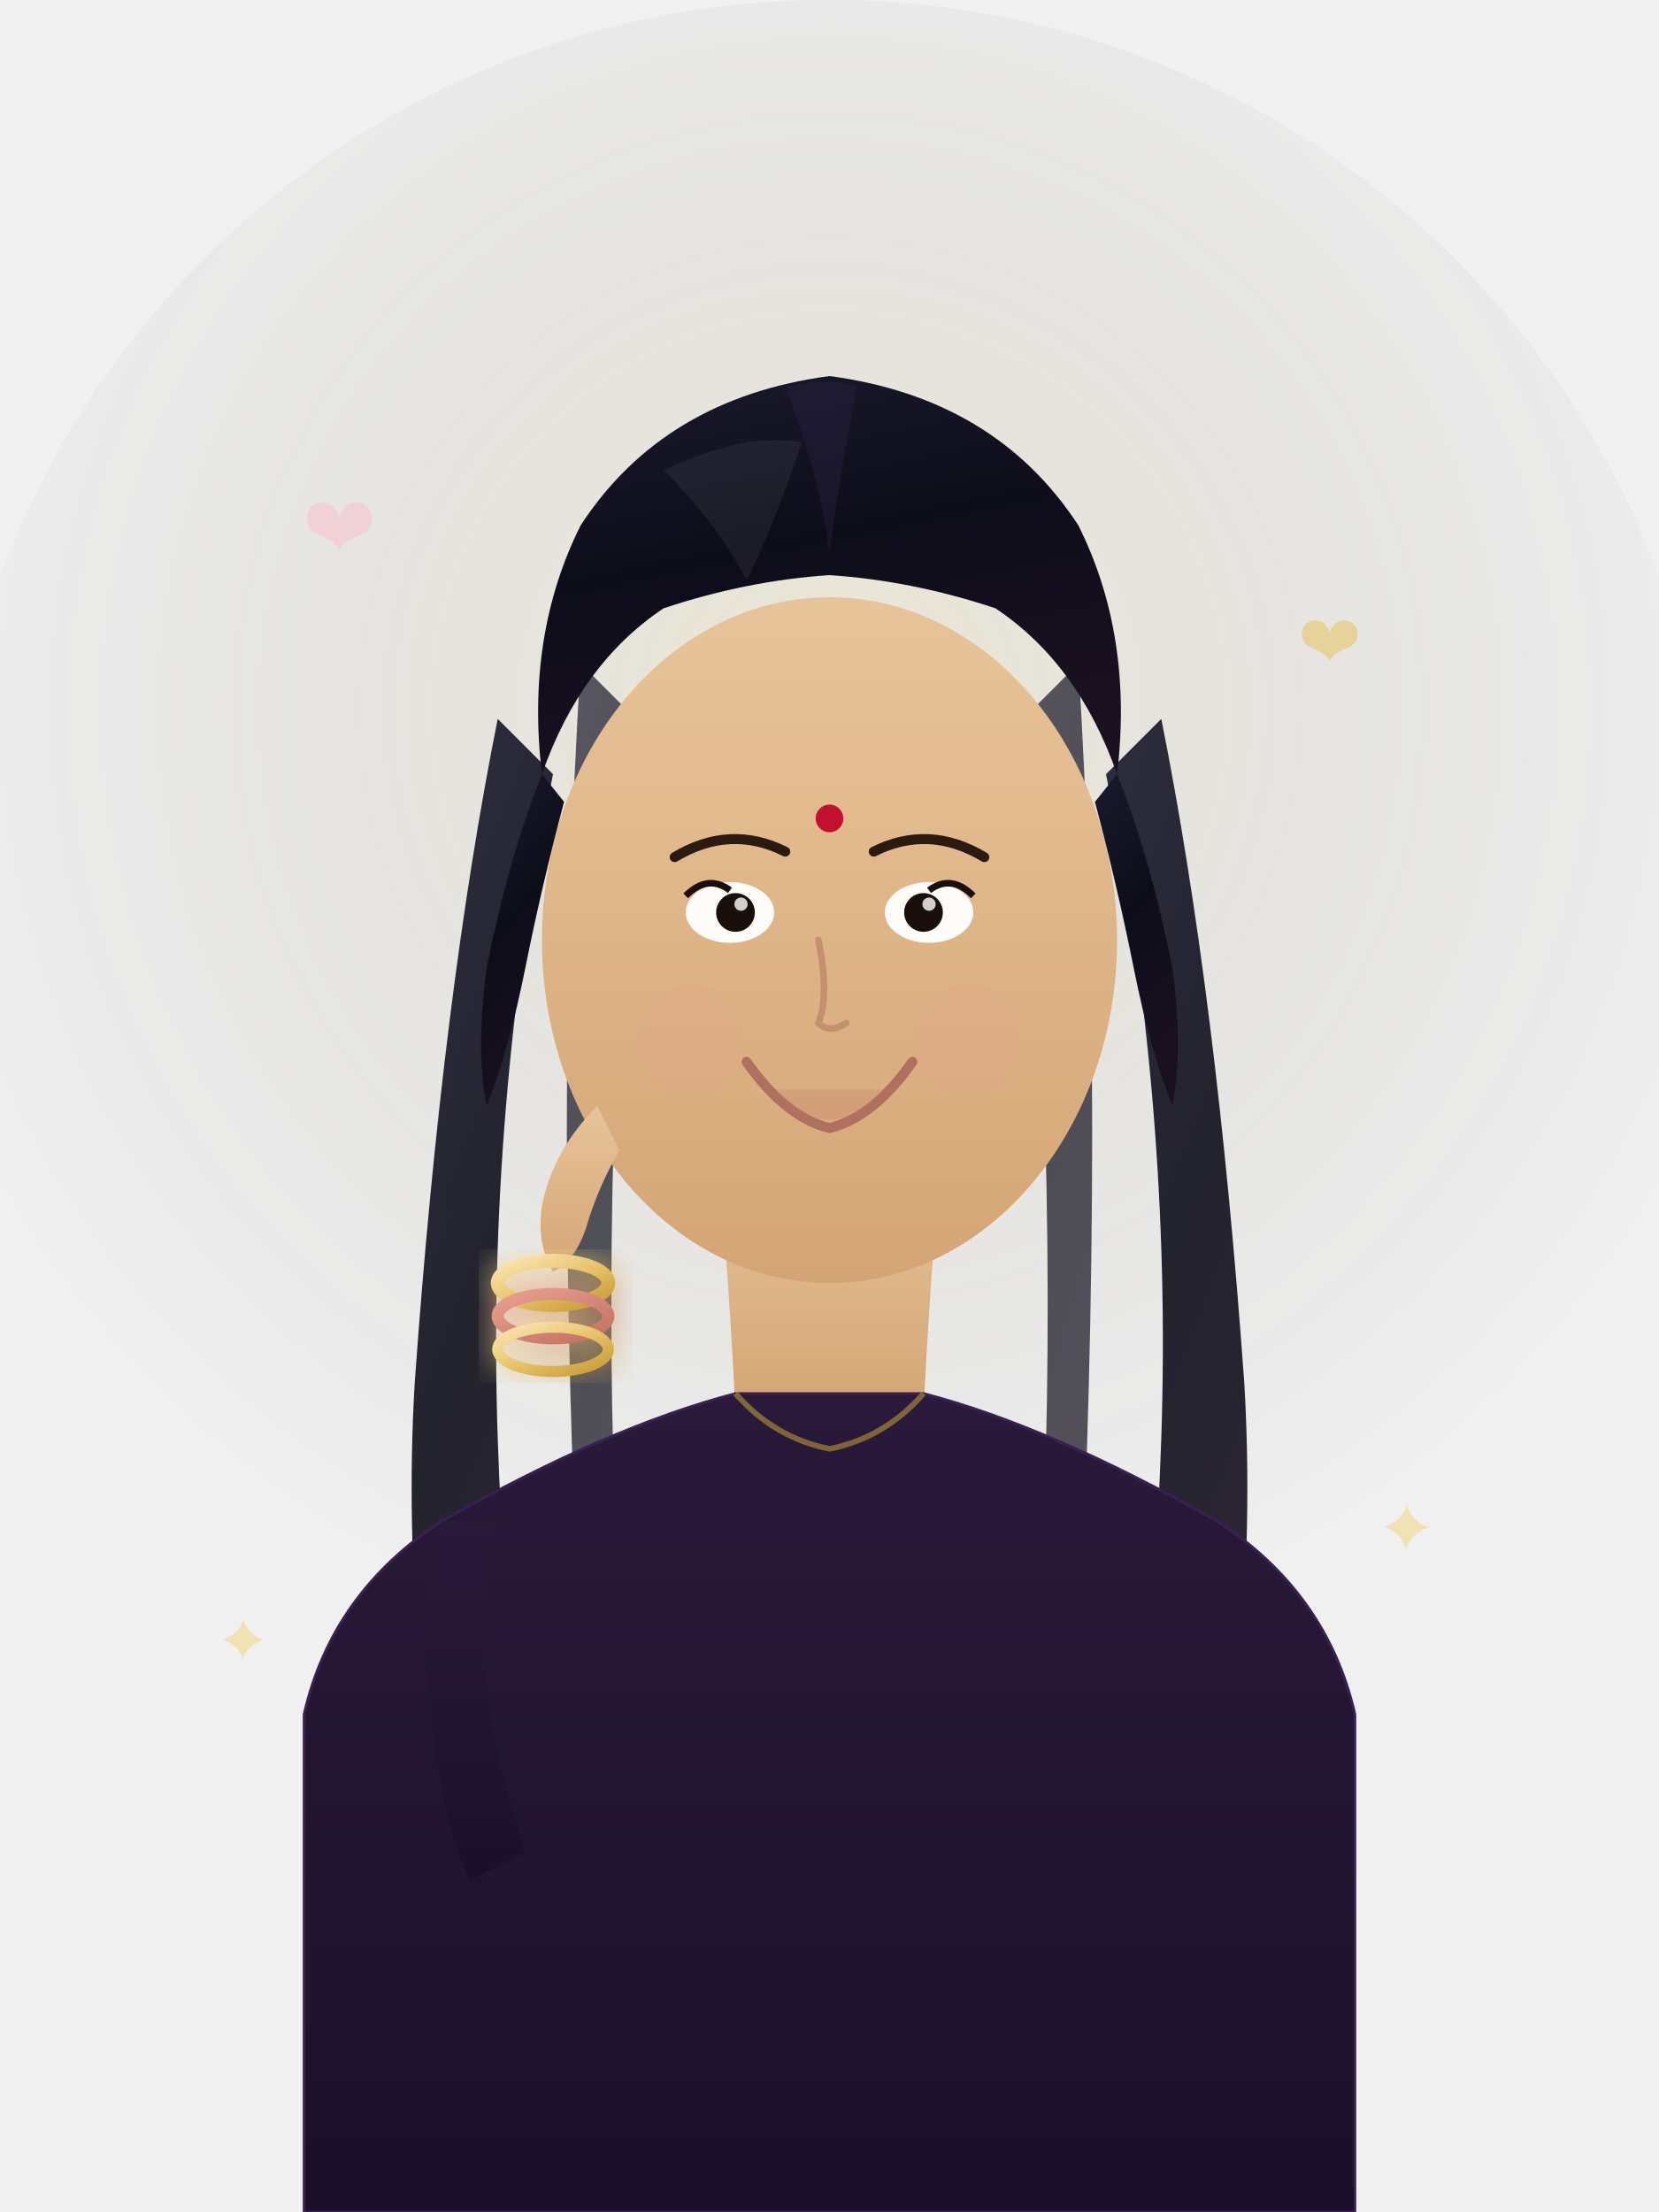
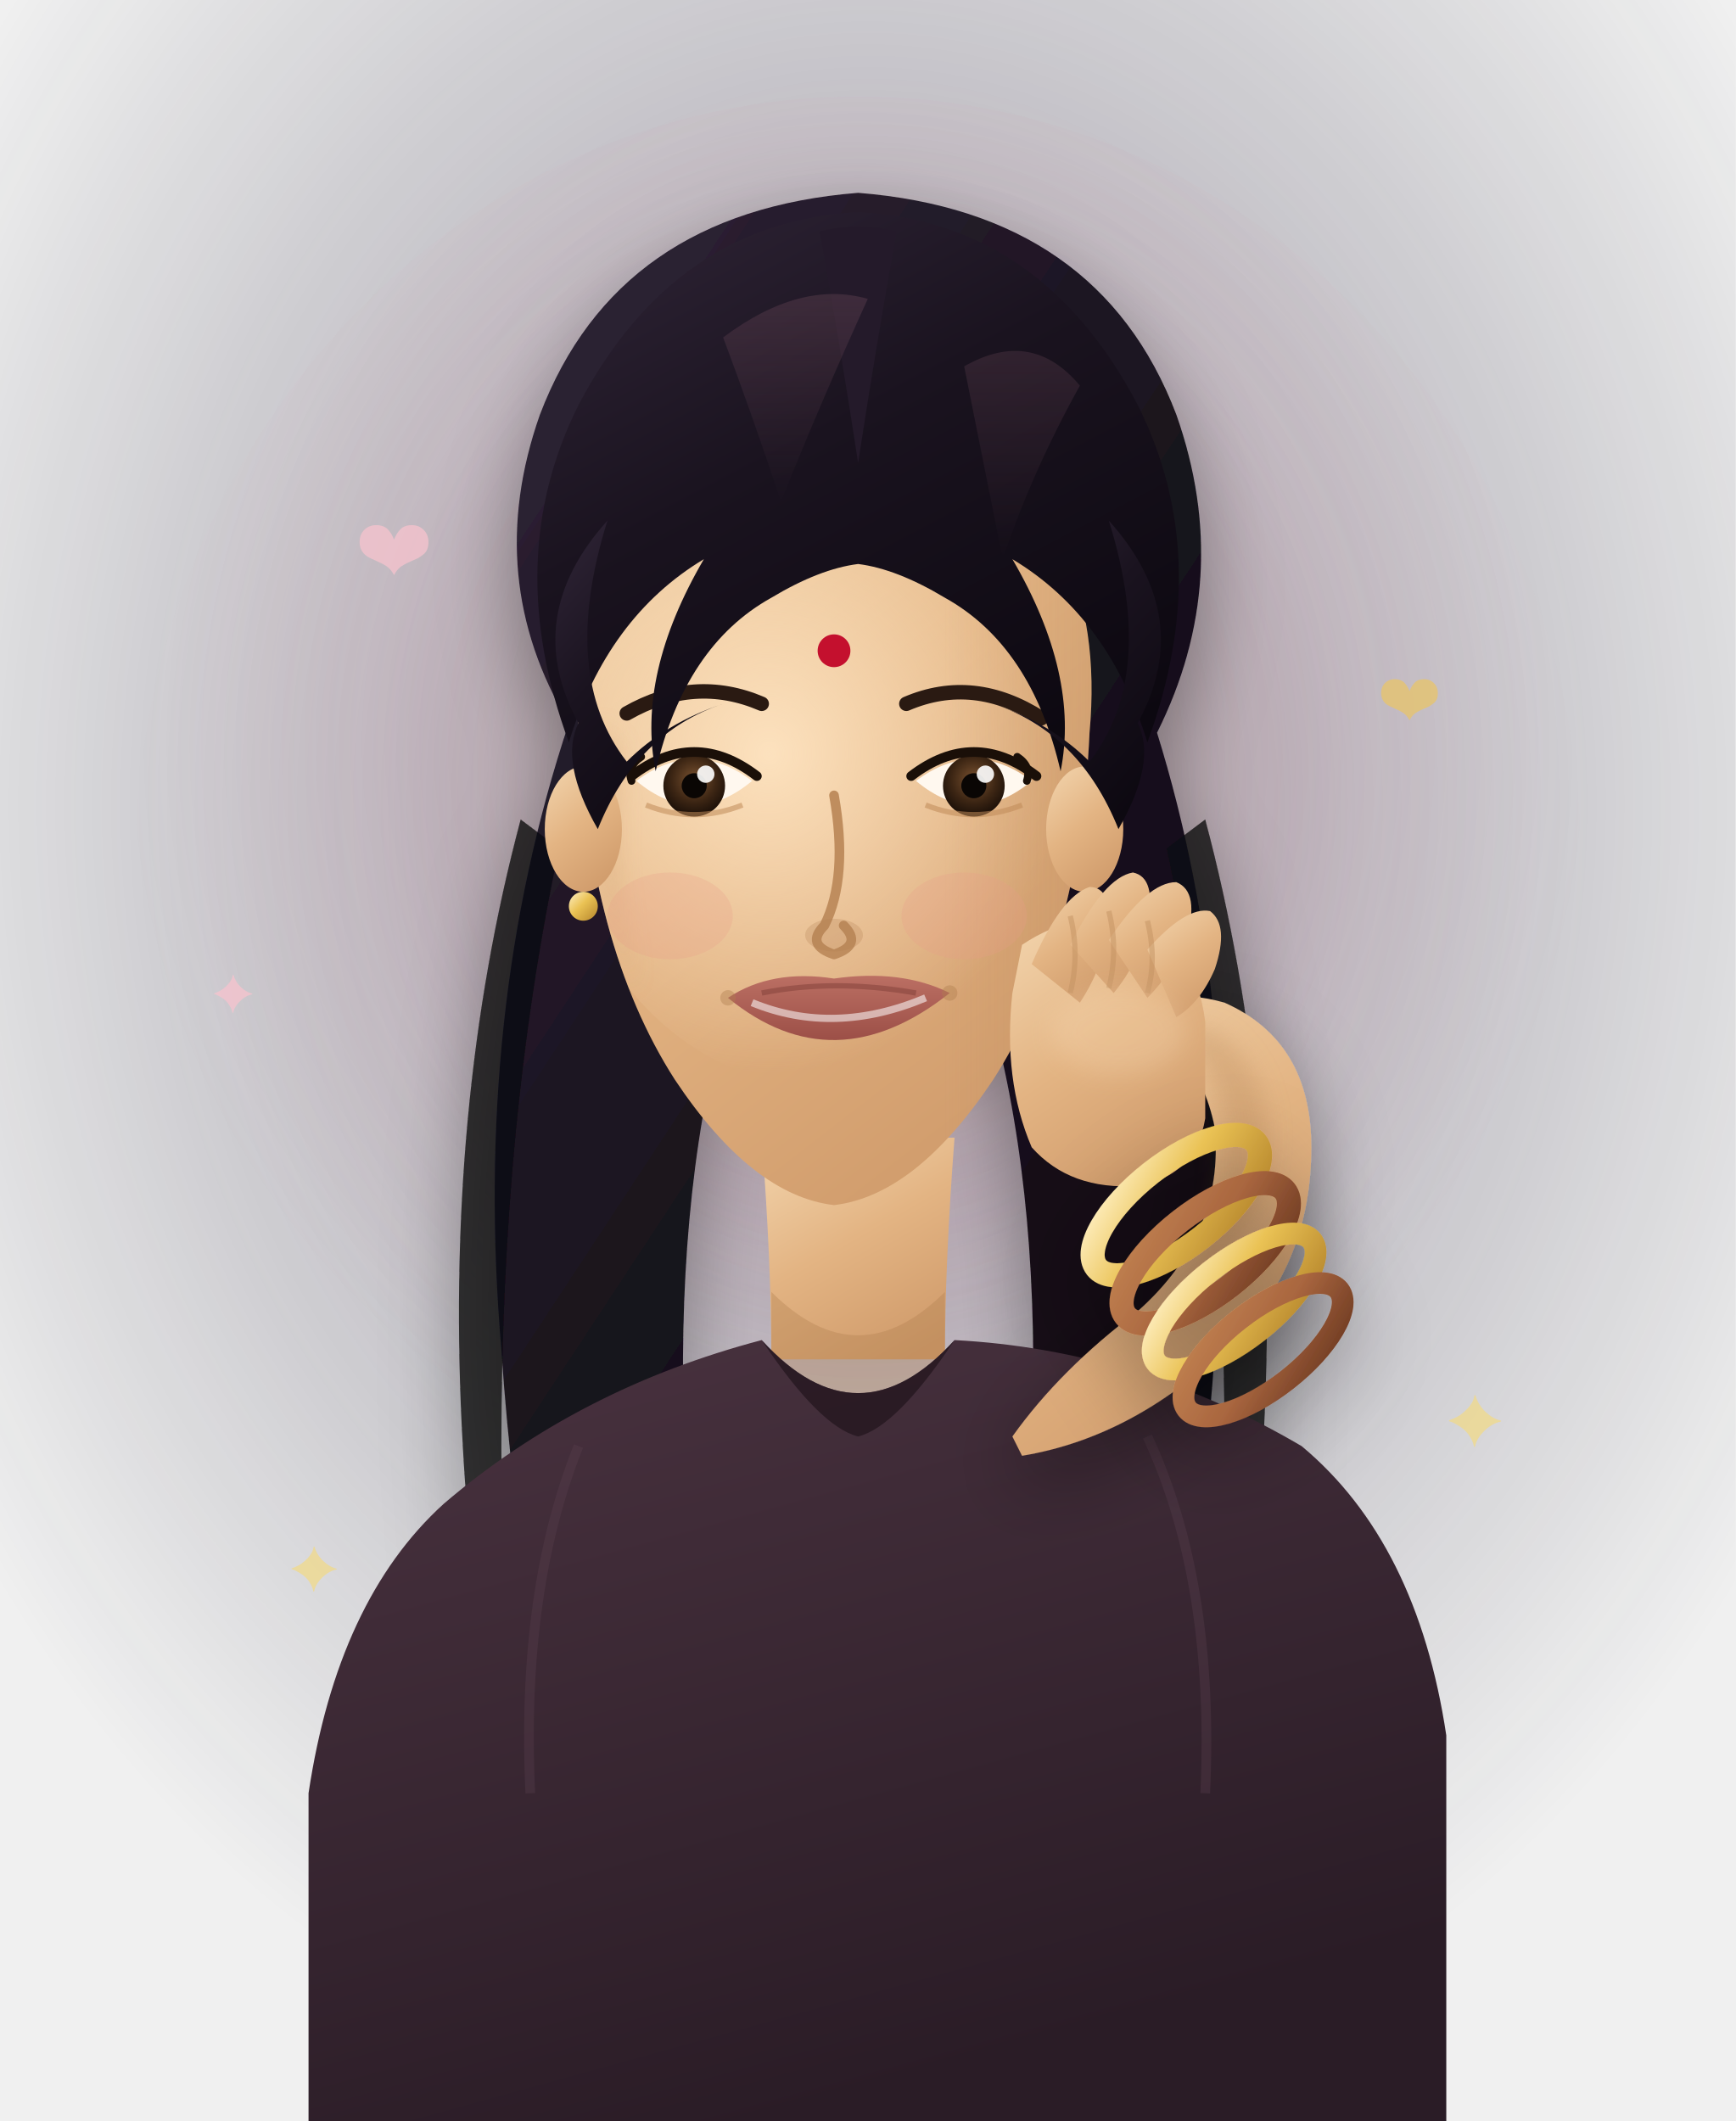
- <svg xmlns="http://www.w3.org/2000/svg" viewBox="0 0 300 400" width="300" height="400">
+ <svg xmlns="http://www.w3.org/2000/svg" viewBox="0 0 360 440" width="360" height="440">
  <defs>
-     <radialGradient id="bgGlow" cx="50%" cy="40%" r="55%">
-       <stop offset="0%" stop-color="#d4af37" stop-opacity=".15" />
+     <radialGradient id="backdrop" cx="50%" cy="38%" r="62%">
+       <stop offset="0%" stop-color="#5a3a52" stop-opacity=".55" />
+       <stop offset="45%" stop-color="#2a1d3a" stop-opacity=".25" />
      <stop offset="100%" stop-color="#0a0e22" stop-opacity="0" />
    </radialGradient>
-     <linearGradient id="skinGrad" x1="0" y1="0" x2="0" y2="1">
-       <stop offset="0%" stop-color="#e8c49a" />
-       <stop offset="100%" stop-color="#d4a574" />
+     <radialGradient id="haloGlow" cx="50%" cy="42%" r="50%">
+       <stop offset="0%" stop-color="#f0d98a" stop-opacity=".22" />
+       <stop offset="60%" stop-color="#d98695" stop-opacity=".10" />
+       <stop offset="100%" stop-color="#d98695" stop-opacity="0" />
+     </radialGradient>
+     <linearGradient id="skin" x1="0.25" y1="0" x2="0.75" y2="1">
+       <stop offset="0%" stop-color="#f0cfa6" />
+       <stop offset="45%" stop-color="#e3b483" />
+       <stop offset="100%" stop-color="#cf9a6a" />
    </linearGradient>
-     <linearGradient id="hairGrad" x1="0" y1="0" x2=".3" y2="1">
-       <stop offset="0%" stop-color="#1a1a2e" />
-       <stop offset="50%" stop-color="#0d0d1a" />
-       <stop offset="100%" stop-color="#1a1020" />
+     <radialGradient id="cheekLight" cx="38%" cy="42%" r="55%">
+       <stop offset="0%" stop-color="#ffe6c4" stop-opacity=".9" />
+       <stop offset="100%" stop-color="#ffe6c4" stop-opacity="0" />
+     </radialGradient>
+     <linearGradient id="skinShade" x1="0" y1="0" x2="1" y2="0">
+       <stop offset="0%" stop-color="#b07d4e" stop-opacity="0" />
+       <stop offset="100%" stop-color="#a06d44" stop-opacity=".55" />
    </linearGradient>
-     <linearGradient id="dressGrad" x1="0" y1="0" x2="0" y2="1">
-       <stop offset="0%" stop-color="#2a1a3a" />
-       <stop offset="100%" stop-color="#1a0f28" />
+     <linearGradient id="hair" x1="0.2" y1="0" x2="0.8" y2="1">
+       <stop offset="0%" stop-color="#2c2233" />
+       <stop offset="40%" stop-color="#1a131f" />
+       <stop offset="100%" stop-color="#0c0810" />
    </linearGradient>
-     <linearGradient id="bangleGold" x1="0" y1="0" x2="1" y2="1">
-       <stop offset="0%" stop-color="#fbe6b4" />
-       <stop offset="50%" stop-color="#e8c46a" />
-       <stop offset="100%" stop-color="#c79a36" />
+     <linearGradient id="hairSheen" x1="0" y1="0" x2="0" y2="1">
+       <stop offset="0%" stop-color="#6e4a5a" stop-opacity=".7" />
+       <stop offset="100%" stop-color="#6e4a5a" stop-opacity="0" />
    </linearGradient>
-     <linearGradient id="bangleRose" x1="0" y1="0" x2="1" y2="1">
-       <stop offset="0%" stop-color="#e8a090" />
-       <stop offset="100%" stop-color="#c47060" />
+     <linearGradient id="lips" x1="0" y1="0" x2="0" y2="1">
+       <stop offset="0%" stop-color="#bb6f63" />
+       <stop offset="100%" stop-color="#9c4f47" />
    </linearGradient>
-     <filter id="softGlow">
-       <feGaussianBlur stdDeviation="3" result="blur" />
-       <feMerge>
-         <feMergeNode in="blur" />
-         <feMergeNode in="SourceGraphic" />
-       </feMerge>
+     <radialGradient id="iris" cx="50%" cy="40%" r="60%">
+       <stop offset="0%" stop-color="#7a5230" />
+       <stop offset="60%" stop-color="#3d2614" />
+       <stop offset="100%" stop-color="#1a0f08" />
+     </radialGradient>
+     <linearGradient id="top" x1="0" y1="0" x2="0.4" y2="1">
+       <stop offset="0%" stop-color="#4a3340" />
+       <stop offset="100%" stop-color="#2a1c26" />
+     </linearGradient>
+     <linearGradient id="gold" x1="0" y1="0" x2="1" y2="1">
+       <stop offset="0%" stop-color="#fff0c4" />
+       <stop offset="45%" stop-color="#eac254" />
+       <stop offset="100%" stop-color="#b6862c" />
+     </linearGradient>
+     <linearGradient id="wood" x1="0" y1="0" x2="1" y2="1">
+       <stop offset="0%" stop-color="#c08050" />
+       <stop offset="50%" stop-color="#a9663f" />
+       <stop offset="100%" stop-color="#6e3a22" />
+     </linearGradient>
+     <filter id="soft" x="-40%" y="-40%" width="180%" height="180%">
+       <feGaussianBlur stdDeviation="2.4" />
    </filter>
-     <filter id="warmGlow">
-       <feGaussianBlur stdDeviation="6" />
+     <filter id="dropSoft" x="-50%" y="-50%" width="200%" height="200%">
+       <feDropShadow dx="0" dy="6" stdDeviation="8" flood-color="#000" flood-opacity=".35" />
    </filter>
+     <clipPath id="faceClip">
+       <path d="M120,150 Q116,108 150,90 Q172,80 196,90 Q230,108 226,152 Q224,196 206,224 Q190,248 173,250 Q156,248 140,224 Q122,196 120,150Z" />
+     </clipPath>
  </defs>
-   <circle cx="150" cy="160" r="160" fill="url(#bgGlow)" />
-   <g class="hair-back">
-     <path d="M90,130 Q80,180 75,250 Q72,300 85,360 Q90,380 100,390 L105,380 Q92,320 90,260 Q88,200 100,140Z" fill="url(#hairGrad)" opacity=".9">
-       <animate attributeName="d" dur="4s" repeatCount="indefinite" values="         M90,130 Q80,180 75,250 Q72,300 85,360 Q90,380 100,390 L105,380 Q92,320 90,260 Q88,200 100,140Z;         M90,130 Q78,185 73,255 Q70,305 82,365 Q88,385 98,392 L103,382 Q90,325 88,265 Q86,205 100,140Z;         M90,130 Q80,180 75,250 Q72,300 85,360 Q90,380 100,390 L105,380 Q92,320 90,260 Q88,200 100,140Z       " />
+   <rect width="360" height="440" fill="url(#backdrop)" />
+   <ellipse cx="178" cy="180" rx="150" ry="160" fill="url(#haloGlow)" />
+   <g filter="url(#dropSoft)">
+     <path d="M118,150 Q100,120 112,86 Q128,44 178,40 Q228,44 244,86 Q256,120 240,152              Q258,210 252,280 Q248,340 232,392 Q224,414 212,424 L196,410              Q210,360 214,300 Q216,250 206,212 L150,212 Q140,250 142,300              Q146,360 160,410 L144,424 Q132,414 124,392 Q108,340 104,280              Q98,210 118,150Z" fill="url(#hair)" />
+     <path d="M108,170 Q92,230 96,300 Q99,356 116,402 Q104,360 104,300 Q104,232 116,176Z" fill="#0c0810" opacity=".8">
+       <animate attributeName="d" dur="6s" repeatCount="indefinite" values="         M108,170 Q92,230 96,300 Q99,356 116,402 Q104,360 104,300 Q104,232 116,176Z;         M108,170 Q88,232 92,304 Q95,360 112,406 Q100,362 100,302 Q100,234 116,176Z;         M108,170 Q92,230 96,300 Q99,356 116,402 Q104,360 104,300 Q104,232 116,176Z" />
    </path>
-     <path d="M210,130 Q220,180 225,250 Q228,300 215,360 Q210,380 200,390 L195,380 Q208,320 210,260 Q212,200 200,140Z" fill="url(#hairGrad)" opacity=".9">
-       <animate attributeName="d" dur="4.5s" repeatCount="indefinite" values="         M210,130 Q220,180 225,250 Q228,300 215,360 Q210,380 200,390 L195,380 Q208,320 210,260 Q212,200 200,140Z;         M210,130 Q222,185 227,255 Q230,305 218,365 Q212,385 202,392 L197,382 Q210,325 212,265 Q214,205 200,140Z;         M210,130 Q220,180 225,250 Q228,300 215,360 Q210,380 200,390 L195,380 Q208,320 210,260 Q212,200 200,140Z       " />
+     <path d="M250,170 Q266,230 262,300 Q259,356 242,402 Q254,360 254,300 Q254,232 242,176Z" fill="#0c0810" opacity=".8">
+       <animate attributeName="d" dur="6.6s" repeatCount="indefinite" values="         M250,170 Q266,230 262,300 Q259,356 242,402 Q254,360 254,300 Q254,232 242,176Z;         M250,170 Q270,232 266,304 Q263,360 246,406 Q258,362 258,302 Q258,234 242,176Z;         M250,170 Q266,230 262,300 Q259,356 242,402 Q254,360 254,300 Q254,232 242,176Z" />
    </path>
-     <path d="M105,120 Q100,200 105,300 Q108,350 115,385 L125,380 Q115,340 112,290 Q108,220 115,130Z" fill="url(#hairGrad)" opacity=".7" />
-     <path d="M195,120 Q200,200 195,300 Q192,350 185,385 L175,380 Q185,340 188,290 Q192,220 185,130Z" fill="url(#hairGrad)" opacity=".7" />
  </g>
-   <path d="M130,210 Q132,235 133,255 L167,255 Q168,235 170,210" fill="url(#skinGrad)" />
-   <path d="M133,252 Q110,258 80,275 Q60,288 55,310 L55,400 L245,400 L245,310 Q240,288 220,275 Q190,258 167,252Z" fill="url(#dressGrad)" stroke="#3a2050" stroke-width=".5" />
-   <path d="M133,252 Q140,260 150,262 Q160,260 167,252" fill="none" stroke="#d4af37" stroke-width="1" opacity=".5" />
-   <ellipse cx="150" cy="170" rx="52" ry="62" fill="url(#skinGrad)" />
-   <g class="eyes">
-     <ellipse cx="132" cy="165" rx="8" ry="5.5" fill="#fff" opacity=".95" />
-     <circle cx="133" cy="165" r="3.5" fill="#1a0f0a" />
-     <circle cx="134" cy="163.5" r="1.2" fill="#fff" opacity=".8" />
-     <ellipse cx="168" cy="165" rx="8" ry="5.5" fill="#fff" opacity=".95" />
-     <circle cx="167" cy="165" r="3.5" fill="#1a0f0a" />
-     <circle cx="168" cy="163.5" r="1.2" fill="#fff" opacity=".8" />
-     <path d="M124,162 Q128,158 132,161" fill="none" stroke="#1a0f0a" stroke-width="1.2" />
-     <path d="M168,161 Q172,158 176,162" fill="none" stroke="#1a0f0a" stroke-width="1.2" />
-     <path d="M122,155 Q132,149 142,154" fill="none" stroke="#2a1a10" stroke-width="1.8" stroke-linecap="round" />
-     <path d="M158,154 Q168,149 178,155" fill="none" stroke="#2a1a10" stroke-width="1.8" stroke-linecap="round" />
-     <animate attributeName="opacity" dur="4s" repeatCount="indefinite" values="1;1;1;0;1;1;1;1;1;1" keyTimes="0;0.43;0.45;0.47;0.49;0.5;0.93;0.95;0.97;1" />
-   </g>
-   <path d="M148,170 Q150,180 148,185 Q150,187 153,185" fill="none" stroke="#c49070" stroke-width="1.2" stroke-linecap="round" />
-   <path d="M135,192 Q142,202 150,204 Q158,202 165,192" fill="none" stroke="#b07060" stroke-width="1.8" stroke-linecap="round">
-     <animate attributeName="d" dur="6s" repeatCount="indefinite" values="       M135,192 Q142,202 150,204 Q158,202 165,192;       M136,193 Q143,204 150,206 Q157,204 164,193;       M135,192 Q142,202 150,204 Q158,202 165,192     " />
-   </path>
-   <path d="M140,197 Q150,208 160,197" fill="#c48070" opacity=".3" />
-   <circle cx="125" cy="188" r="10" fill="#e8a090" opacity=".2">
-     <animate attributeName="opacity" dur="3s" repeatCount="indefinite" values=".15;.25;.15" />
-   </circle>
-   <circle cx="175" cy="188" r="10" fill="#e8a090" opacity=".2">
-     <animate attributeName="opacity" dur="3s" repeatCount="indefinite" values=".15;.25;.15" />
-   </circle>
-   <circle cx="150" cy="148" r="2.5" fill="#c41030">
-     <animate attributeName="r" dur="3s" repeatCount="indefinite" values="2.5;2.8;2.5" />
-   </circle>
-   <g class="hair-front">
-     <path d="M98,140 Q95,115 105,95 Q120,72 150,68 Q180,72 195,95 Q205,115 202,140 Q195,120 180,110 Q165,105 150,104 Q135,105 120,110 Q105,120 98,140Z" fill="url(#hairGrad)" />
-     <path d="M98,140 Q92,155 88,175 Q86,190 88,200 Q92,190 95,175 Q98,160 102,145Z" fill="url(#hairGrad)">
-       <animate attributeName="d" dur="5s" repeatCount="indefinite" values="         M98,140 Q92,155 88,175 Q86,190 88,200 Q92,190 95,175 Q98,160 102,145Z;         M98,140 Q90,157 86,178 Q84,193 86,203 Q90,193 93,178 Q96,163 102,145Z;         M98,140 Q92,155 88,175 Q86,190 88,200 Q92,190 95,175 Q98,160 102,145Z       " />
+   <path d="M158,236 Q160,262 160,282 L196,282 Q196,262 198,236Z" fill="url(#skin)" />
+   <path d="M160,268 Q178,286 196,268 L196,284 Q178,298 160,284Z" fill="#b07d4e" opacity=".35" />
+   <path d="M158,278 Q120,288 92,312 Q70,332 64,372 L64,440 L300,440 L300,360            Q294,320 270,300 Q236,280 198,278 Q178,300 158,278Z" fill="url(#top)" />
+   <path d="M158,278 Q178,300 198,278 Q186,296 178,298 Q170,296 158,278Z" fill="#1a0f16" opacity=".6" />
+   <path d="M120,300 Q108,330 110,372" fill="none" stroke="#5a3f4e" stroke-width="2" opacity=".35" />
+   <path d="M238,298 Q252,328 250,372" fill="none" stroke="#5a3f4e" stroke-width="2" opacity=".35" />
+   <g>
+     <path d="M120,150 Q116,108 150,90 Q172,80 196,90 Q230,108 226,152              Q224,196 206,224 Q190,248 173,250 Q156,248 140,224 Q122,196 120,150Z" fill="url(#skin)" />
+     <g clip-path="url(#faceClip)">
+       <ellipse cx="173" cy="166" rx="56" ry="60" fill="url(#cheekLight)" />
+       <rect x="196" y="90" width="44" height="170" fill="url(#skinShade)" opacity=".5" />
+       <path d="M124,150 Q120,178 132,206 Q126,182 129,156Z" fill="#c08a58" opacity=".22" filter="url(#soft)" />
+     </g>
+     <ellipse cx="121" cy="172" rx="8" ry="13" fill="url(#skin)" />
+     <ellipse cx="225" cy="172" rx="8" ry="13" fill="url(#skin)" />
+     <circle cx="121" cy="188" r="3" fill="url(#gold)" />
+     <path d="M130,148 Q144,140 158,146" fill="none" stroke="#2a1a12" stroke-width="3" stroke-linecap="round" />
+     <path d="M188,146 Q202,140 216,149" fill="none" stroke="#2a1a12" stroke-width="3" stroke-linecap="round" />
+     <g class="eyes">
+       <path d="M132,162 Q144,153 156,162 Q144,172 132,162Z" fill="#fff8ef" />
+       <circle cx="144" cy="163" r="6.4" fill="url(#iris)" />
+       <circle cx="144" cy="163" r="2.6" fill="#0a0604" />
+       <circle cx="146.4" cy="160.6" r="1.8" fill="#fff" opacity=".9" />
+       <path d="M131,161 Q144,151 157,161" fill="none" stroke="#1a0f08" stroke-width="2" stroke-linecap="round" />
+       <path d="M131,162 Q130,159 133,157" fill="none" stroke="#1a0f08" stroke-width="1.6" stroke-linecap="round" />
+       <path d="M134,167 Q144,171 154,167" fill="none" stroke="#c08a58" stroke-width="1.1" opacity=".55" />
+       <path d="M190,162 Q202,153 214,162 Q202,172 190,162Z" fill="#fff8ef" />
+       <circle cx="202" cy="163" r="6.4" fill="url(#iris)" />
+       <circle cx="202" cy="163" r="2.6" fill="#0a0604" />
+       <circle cx="204.4" cy="160.6" r="1.8" fill="#fff" opacity=".9" />
+       <path d="M189,161 Q202,151 215,161" fill="none" stroke="#1a0f08" stroke-width="2" stroke-linecap="round" />
+       <path d="M213,162 Q214,159 211,157" fill="none" stroke="#1a0f08" stroke-width="1.6" stroke-linecap="round" />
+       <path d="M192,167 Q202,171 212,167" fill="none" stroke="#c08a58" stroke-width="1.1" opacity=".55" />
+       <rect x="128" y="152" width="92" height="22" fill="url(#skin)" opacity="0">
+         <animate attributeName="opacity" dur="5s" repeatCount="indefinite" values="0;0;0;1;0;0;0;0;0;1;0;0" keyTimes="0;0.32;0.34;0.355;0.37;0.5;0.66;0.68;0.695;0.71;0.73;1" />
+       </rect>
+     </g>
+     <path d="M173,165 Q176,182 171,192 Q167,196 173,198 Q179,196 175,192" fill="none" stroke="#bf8d5e" stroke-width="2" stroke-linecap="round" stroke-linejoin="round" />
+     <ellipse cx="173" cy="194" rx="6" ry="3.4" fill="#b07d4e" opacity=".25" />
+     <ellipse cx="139" cy="190" rx="13" ry="9" fill="#e89a86" opacity=".25">
+       <animate attributeName="opacity" dur="4s" repeatCount="indefinite" values=".18;.3;.18" />
+     </ellipse>
+     <ellipse cx="200" cy="190" rx="13" ry="9" fill="#e89a86" opacity=".25">
+       <animate attributeName="opacity" dur="4s" repeatCount="indefinite" values=".18;.3;.18" />
+     </ellipse>
+     <path d="M151,207 Q173,225 197,206 Q187,201 173,203 Q160,201 151,207Z" fill="url(#lips)">
+       <animate attributeName="d" dur="7s" repeatCount="indefinite" values="         M151,207 Q173,225 197,206 Q187,201 173,203 Q160,201 151,207Z;         M150,205 Q173,229 198,205 Q187,200 173,202 Q160,200 150,205Z;         M151,207 Q173,225 197,206 Q187,201 173,203 Q160,201 151,207Z" />
    </path>
-     <path d="M202,140 Q208,155 212,175 Q214,190 212,200 Q208,190 205,175 Q202,160 198,145Z" fill="url(#hairGrad)">
-       <animate attributeName="d" dur="4.8s" repeatCount="indefinite" values="         M202,140 Q208,155 212,175 Q214,190 212,200 Q208,190 205,175 Q202,160 198,145Z;         M202,140 Q210,157 214,178 Q216,193 214,203 Q210,193 207,178 Q204,163 198,145Z;         M202,140 Q208,155 212,175 Q214,190 212,200 Q208,190 205,175 Q202,160 198,145Z       " />
-     </path>
-     <path d="M142,70 Q150,68 155,70 Q152,85 150,100 Q148,85 142,70Z" fill="#2a2040" opacity=".4" />
-     <path d="M120,85 Q135,78 145,80 Q140,95 135,105 Q130,95 120,85Z" fill="#fff" opacity=".06" />
-   </g>
-   <g class="left-arm">
-     <path d="M80,275 Q75,290 78,310 Q80,330 85,340 L95,335 Q90,320 88,305 Q86,290 90,275Z" fill="url(#dressGrad)" />
-     <path d="M108,200 Q100,208 98,218 Q97,225 100,230 Q104,228 106,222 Q108,215 112,208Z" fill="url(#skinGrad)" />
-   </g>
-   <g class="bangles" filter="url(#softGlow)">
-     <ellipse cx="100" cy="232" rx="10" ry="4" fill="none" stroke="url(#bangleGold)" stroke-width="2.5">
-       <animate attributeName="stroke-opacity" dur="2s" repeatCount="indefinite" values=".8;1;.8" />
-     </ellipse>
-     <ellipse cx="100" cy="238" rx="10" ry="4" fill="none" stroke="url(#bangleRose)" stroke-width="2.2" />
-     <ellipse cx="100" cy="244" rx="10" ry="4" fill="none" stroke="url(#bangleGold)" stroke-width="2">
-       <animate attributeName="stroke-opacity" dur="2.5s" repeatCount="indefinite" values=".7;1;.7" />
-     </ellipse>
-     <circle cx="110" cy="232" r="2" fill="#fbe6b4" opacity="0">
-       <animate attributeName="opacity" dur="3s" repeatCount="indefinite" values="0;0;.9;0;0" />
-       <animate attributeName="r" dur="3s" repeatCount="indefinite" values="1;1;3;1;1" />
-     </circle>
-     <circle cx="91" cy="244" r="2" fill="#fbe6b4" opacity="0">
-       <animate attributeName="opacity" dur="3.5s" repeatCount="indefinite" values="0;.8;0;0;.6;0" />
-       <animate attributeName="r" dur="3.5s" repeatCount="indefinite" values="1;3;1;1;2.5;1" />
+     <path d="M156,208 Q173,215 192,207" fill="none" stroke="#fff" stroke-width="1.5" opacity=".55" />
+     <path d="M158,206 Q173,203 190,206" fill="none" stroke="#7a3a34" stroke-width="1.1" opacity=".45" />
+     <circle cx="151" cy="207" r="1.6" fill="#b07d4e" opacity=".4" />
+     <circle cx="197" cy="206" r="1.6" fill="#b07d4e" opacity=".4" />
+     <circle cx="173" cy="135" r="3.4" fill="#c4102e">
+       <animate attributeName="r" dur="3s" repeatCount="indefinite" values="3.2;3.8;3.2" />
    </circle>
  </g>
-   <g class="floating-decor" opacity=".6">
-     <text x="55" y="100" font-size="14" fill="#f7c3cd">
-       ❤
-       <animateTransform attributeName="transform" type="translate" dur="4s" repeatCount="indefinite" values="0,0; 5,-15; 0,0" />
-       <animate attributeName="opacity" dur="4s" repeatCount="indefinite" values=".4;.8;.4" />
+   <g>
+     <path d="M118,154 Q104,116 120,84 Q140,46 178,44 Q216,46 236,84 Q252,116 238,154              Q230,128 210,116 Q224,140 220,160 Q214,134 196,124              Q186,118 178,117 Q170,118 160,124 Q142,134 136,160              Q132,140 146,116 Q126,128 118,154Z" fill="url(#hair)" />
+     <path d="M170,48 Q178,46 186,48 Q182,70 178,96 Q174,70 170,48Z" fill="#241a2a" />
+     <path d="M120,150 Q108,128 126,108 Q116,140 130,158 Q138,150 150,146              Q132,152 124,172 Q116,158 120,150Z" fill="url(#hair)">
+       <animate attributeName="d" dur="6.5s" repeatCount="indefinite" values="         M120,150 Q108,128 126,108 Q116,140 130,158 Q138,150 150,146 Q132,152 124,172 Q116,158 120,150Z;         M120,150 Q106,126 126,106 Q114,140 128,158 Q138,150 150,146 Q130,152 122,174 Q114,158 120,150Z;         M120,150 Q108,128 126,108 Q116,140 130,158 Q138,150 150,146 Q132,152 124,172 Q116,158 120,150Z" />
+     </path>
+     <path d="M236,150 Q248,128 230,108 Q240,140 226,158 Q218,150 206,146              Q224,152 232,172 Q240,158 236,150Z" fill="url(#hair)">
+       <animate attributeName="d" dur="7s" repeatCount="indefinite" values="         M236,150 Q248,128 230,108 Q240,140 226,158 Q218,150 206,146 Q224,152 232,172 Q240,158 236,150Z;         M236,150 Q250,126 230,106 Q242,140 228,158 Q218,150 206,146 Q226,152 234,174 Q242,158 236,150Z;         M236,150 Q248,128 230,108 Q240,140 226,158 Q218,150 206,146 Q224,152 232,172 Q240,158 236,150Z" />
+     </path>
+     <path d="M150,70 Q166,58 180,62 Q170,84 162,104 Q156,86 150,70Z" fill="url(#hairSheen)" opacity=".5" />
+     <path d="M200,76 Q214,68 224,80 Q214,98 208,116 Q204,96 200,76Z" fill="url(#hairSheen)" opacity=".4" />
+   </g>
+   <g>
+     <path d="M212,302 Q236,298 256,278 Q272,262 272,238 Q272,216 254,208              Q240,204 230,212 Q248,214 252,234 Q254,256 236,272              Q220,284 210,298Z" fill="url(#skin)" filter="url(#dropSoft)" />
+     <path d="M252,214 Q266,224 262,244 Q256,262 240,274 Q254,258 254,238 Q254,220 240,212Z" fill="#b07d4e" opacity=".28" filter="url(#soft)" />
+     <path d="M212,196 Q224,188 236,192 Q248,196 250,212 L250,232              Q248,244 236,246 Q222,247 214,238 Q208,224 210,206Z" fill="url(#skin)" />
+     <path d="M214,200 Q220,186 226,184 Q231,184 230,194 Q228,202 224,208Z" fill="url(#skin)" />
+     <path d="M222,196 Q229,182 235,181 Q240,182 238,192 Q236,200 231,206Z" fill="url(#skin)" />
+     <path d="M230,195 Q238,183 244,183 Q249,185 246,195 Q243,202 238,207Z" fill="url(#skin)" />
+     <path d="M238,197 Q246,188 251,189 Q255,192 252,201 Q249,208 244,211Z" fill="url(#skin)" />
+     <path d="M222,190 Q224,198 222,206" fill="none" stroke="#bf8d5e" stroke-width="1.1" opacity=".45" />
+     <path d="M230,189 Q232,197 230,205" fill="none" stroke="#bf8d5e" stroke-width="1.1" opacity=".45" />
+     <path d="M238,191 Q240,199 238,206" fill="none" stroke="#bf8d5e" stroke-width="1.1" opacity=".45" />
+     <ellipse cx="232" cy="214" rx="14" ry="9" fill="#ffe6c4" opacity=".22" filter="url(#soft)" />
+     <g filter="url(#dropSoft)">
+       <ellipse cx="244" cy="250" rx="21" ry="8.5" fill="none" stroke="url(#gold)" stroke-width="5" transform="rotate(-38 244 250)" />
+       <ellipse cx="250" cy="260" rx="21" ry="8.5" fill="none" stroke="url(#wood)" stroke-width="5" transform="rotate(-38 250 260)" />
+       <ellipse cx="256" cy="270" rx="20.5" ry="8" fill="none" stroke="url(#gold)" stroke-width="4.5" transform="rotate(-38 256 270)" />
+       <ellipse cx="262" cy="280" rx="20" ry="8" fill="none" stroke="url(#wood)" stroke-width="4.5" transform="rotate(-38 262 280)" />
+       <circle cx="230" cy="242" r="2" fill="#fff6d8" opacity="0">
+         <animate attributeName="opacity" dur="3.2s" repeatCount="indefinite" values="0;0;1;0;0" />
+         <animate attributeName="r" dur="3.2s" repeatCount="indefinite" values="1;1;3.4;1;1" />
+       </circle>
+       <circle cx="242" cy="264" r="2" fill="#fff6d8" opacity="0">
+         <animate attributeName="opacity" dur="4s" repeatCount="indefinite" values="0;1;0;0;.7;0" />
+         <animate attributeName="r" dur="4s" repeatCount="indefinite" values="1;3;1;1;2.6;1" />
+       </circle>
+     </g>
+   </g>
+   <g opacity=".75">
+     <text x="74" y="120" font-size="17" fill="#f7c3cd">❤
+       <animateTransform attributeName="transform" type="translate" dur="5s" repeatCount="indefinite" values="0,0; 6,-18; 0,0" />
+       <animate attributeName="opacity" dur="5s" repeatCount="indefinite" values=".4;.85;.4" />
    </text>
-     <text x="235" y="120" font-size="12" fill="#e8c46a">
-       ❤
-       <animateTransform attributeName="transform" type="translate" dur="3.5s" repeatCount="indefinite" values="0,0; -5,-12; 0,0" />
-       <animate attributeName="opacity" dur="3.5s" repeatCount="indefinite" values=".3;.7;.3" />
+     <text x="286" y="150" font-size="14" fill="#e8c46a">❤
+       <animateTransform attributeName="transform" type="translate" dur="4.4s" repeatCount="indefinite" values="0,0; -6,-14; 0,0" />
+       <animate attributeName="opacity" dur="4.4s" repeatCount="indefinite" values=".3;.75;.3" />
    </text>
-     <text x="40" y="300" font-size="10" fill="#f0d98a">
-       ✦
-       <animate attributeName="opacity" dur="2.5s" repeatCount="indefinite" values=".2;.8;.2" />
+     <text x="60" y="330" font-size="13" fill="#f0d98a">✦
+       <animate attributeName="opacity" dur="3s" repeatCount="indefinite" values=".2;.9;.2" />
    </text>
-     <text x="250" y="280" font-size="11" fill="#f0d98a">
-       ✦
-       <animate attributeName="opacity" dur="3s" repeatCount="indefinite" values=".3;.9;.3" />
+     <text x="300" y="300" font-size="15" fill="#f0d98a">✦
+       <animate attributeName="opacity" dur="3.6s" repeatCount="indefinite" values=".3;.95;.3" />
+     </text>
+     <text x="44" y="210" font-size="11" fill="#f7c3cd">✦
+       <animate attributeName="opacity" dur="4.2s" repeatCount="indefinite" values=".25;.8;.25" />
    </text>
  </g>
</svg>
